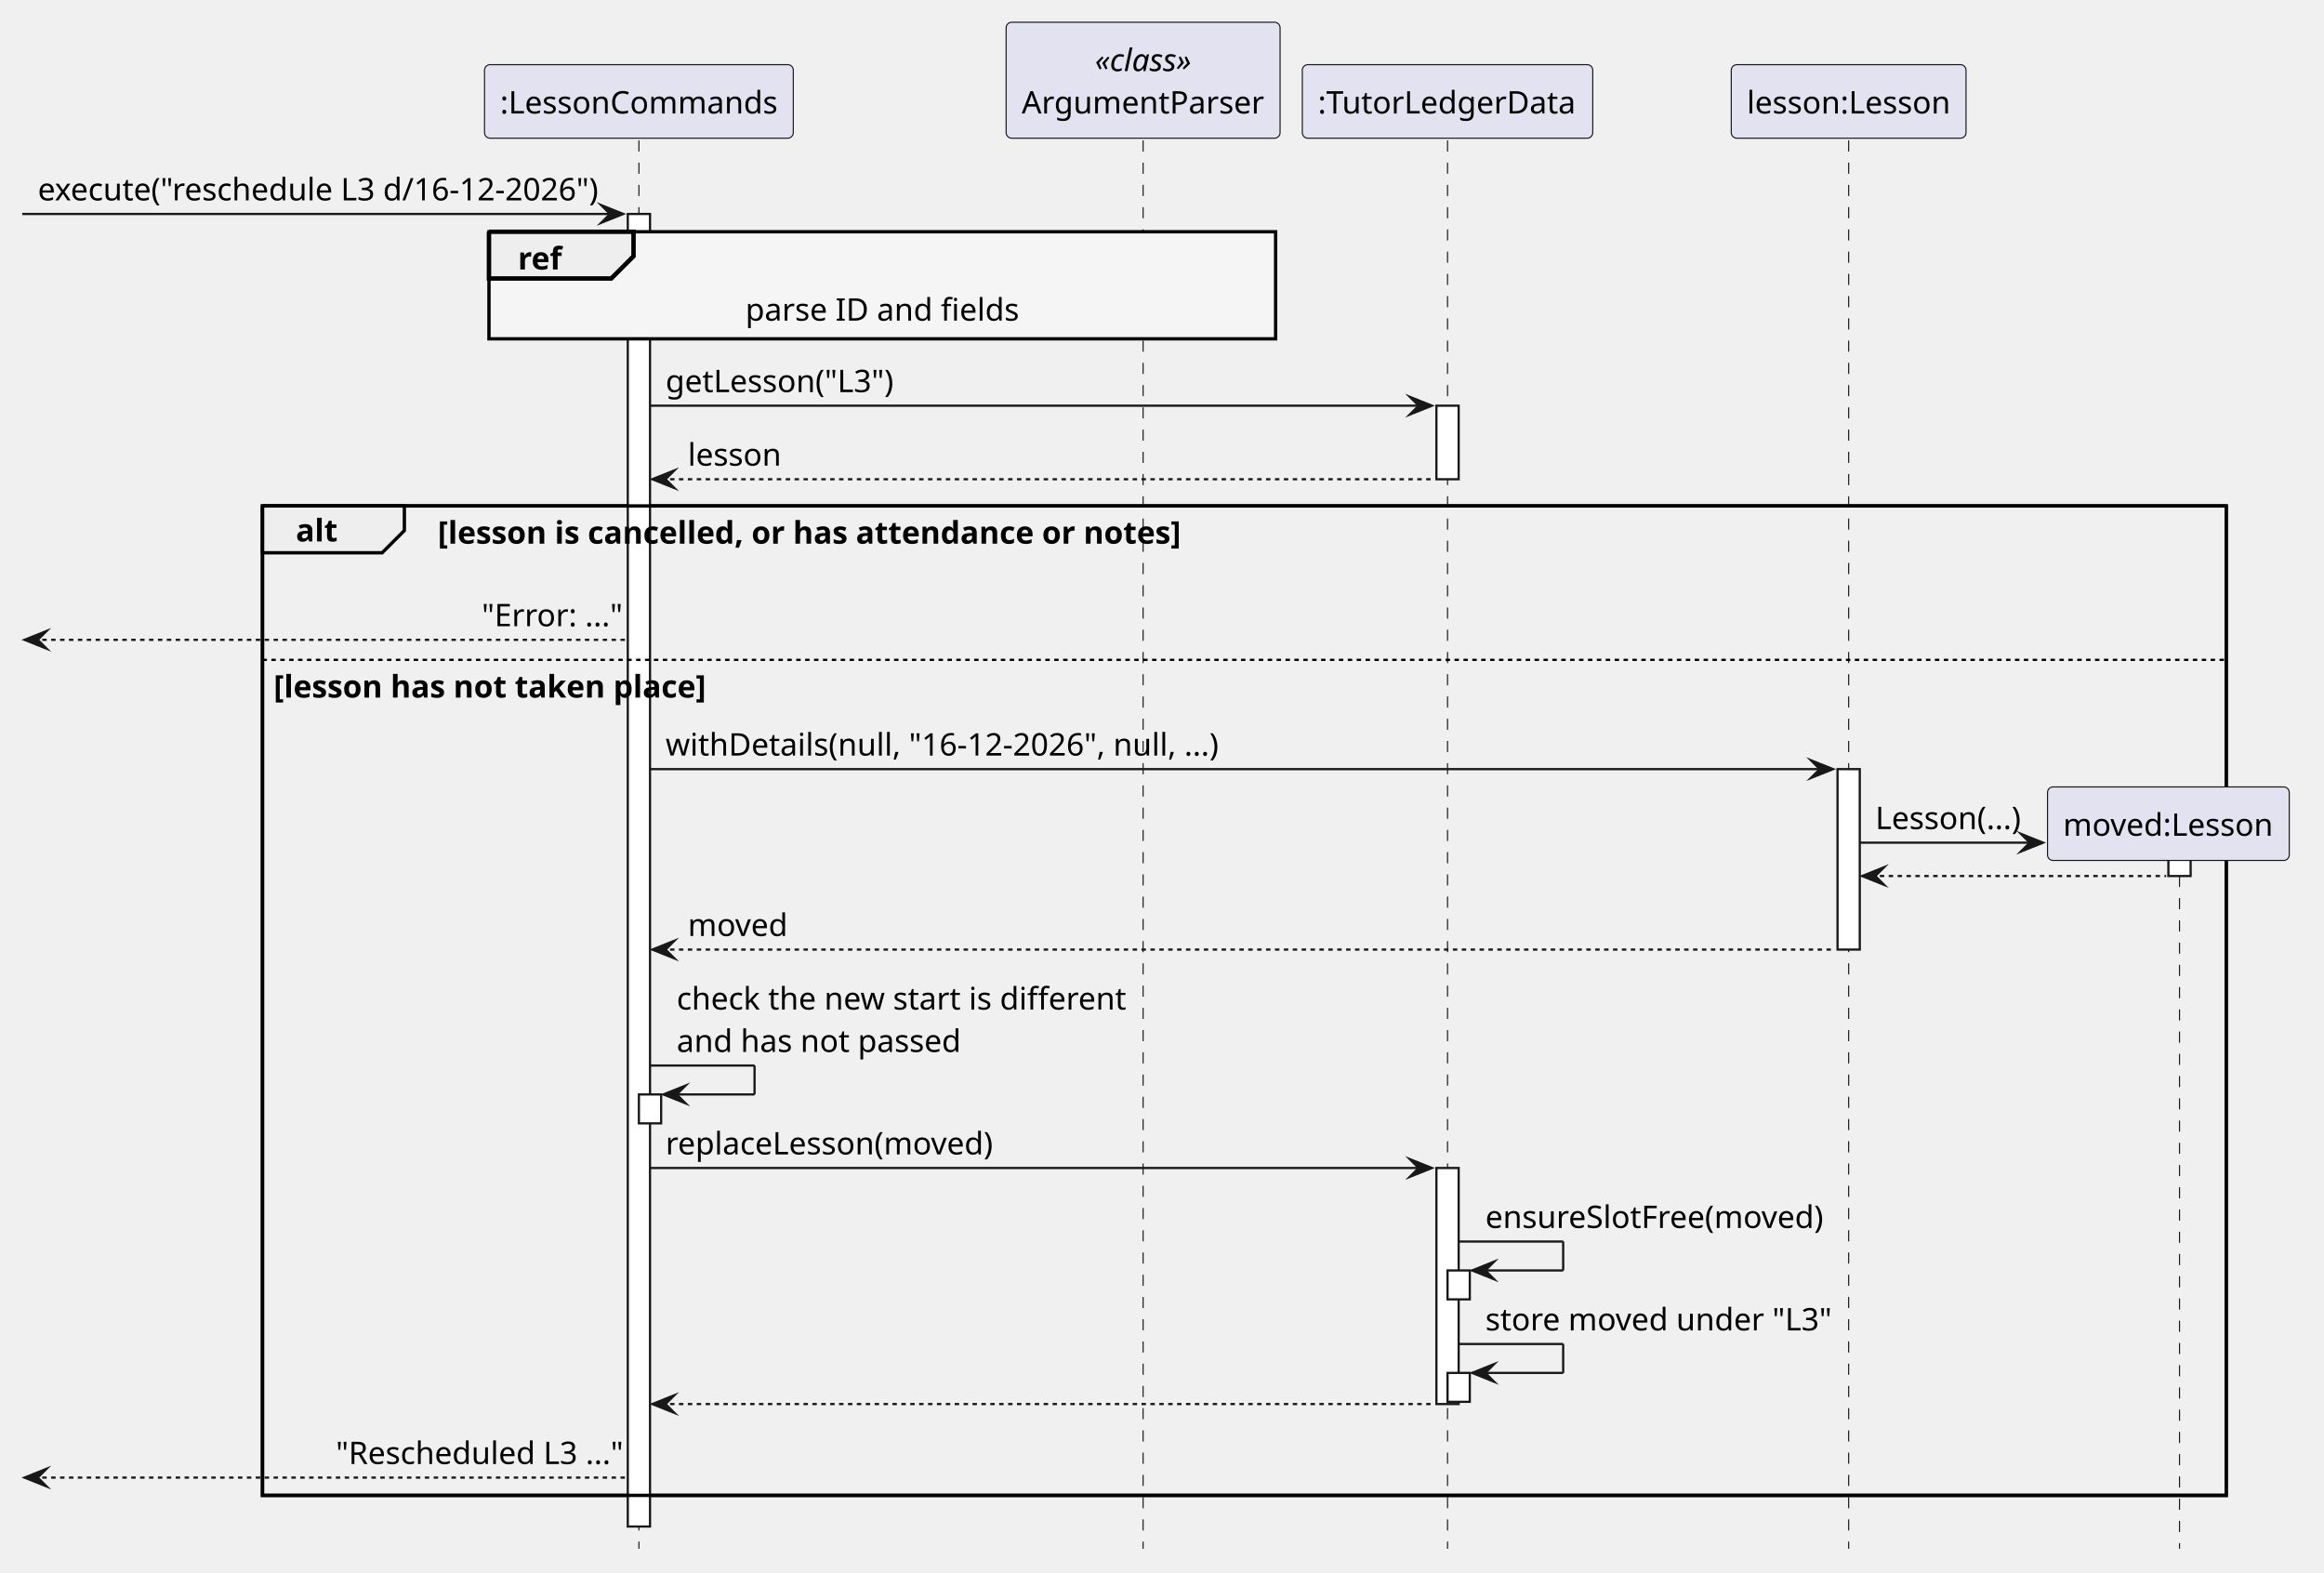
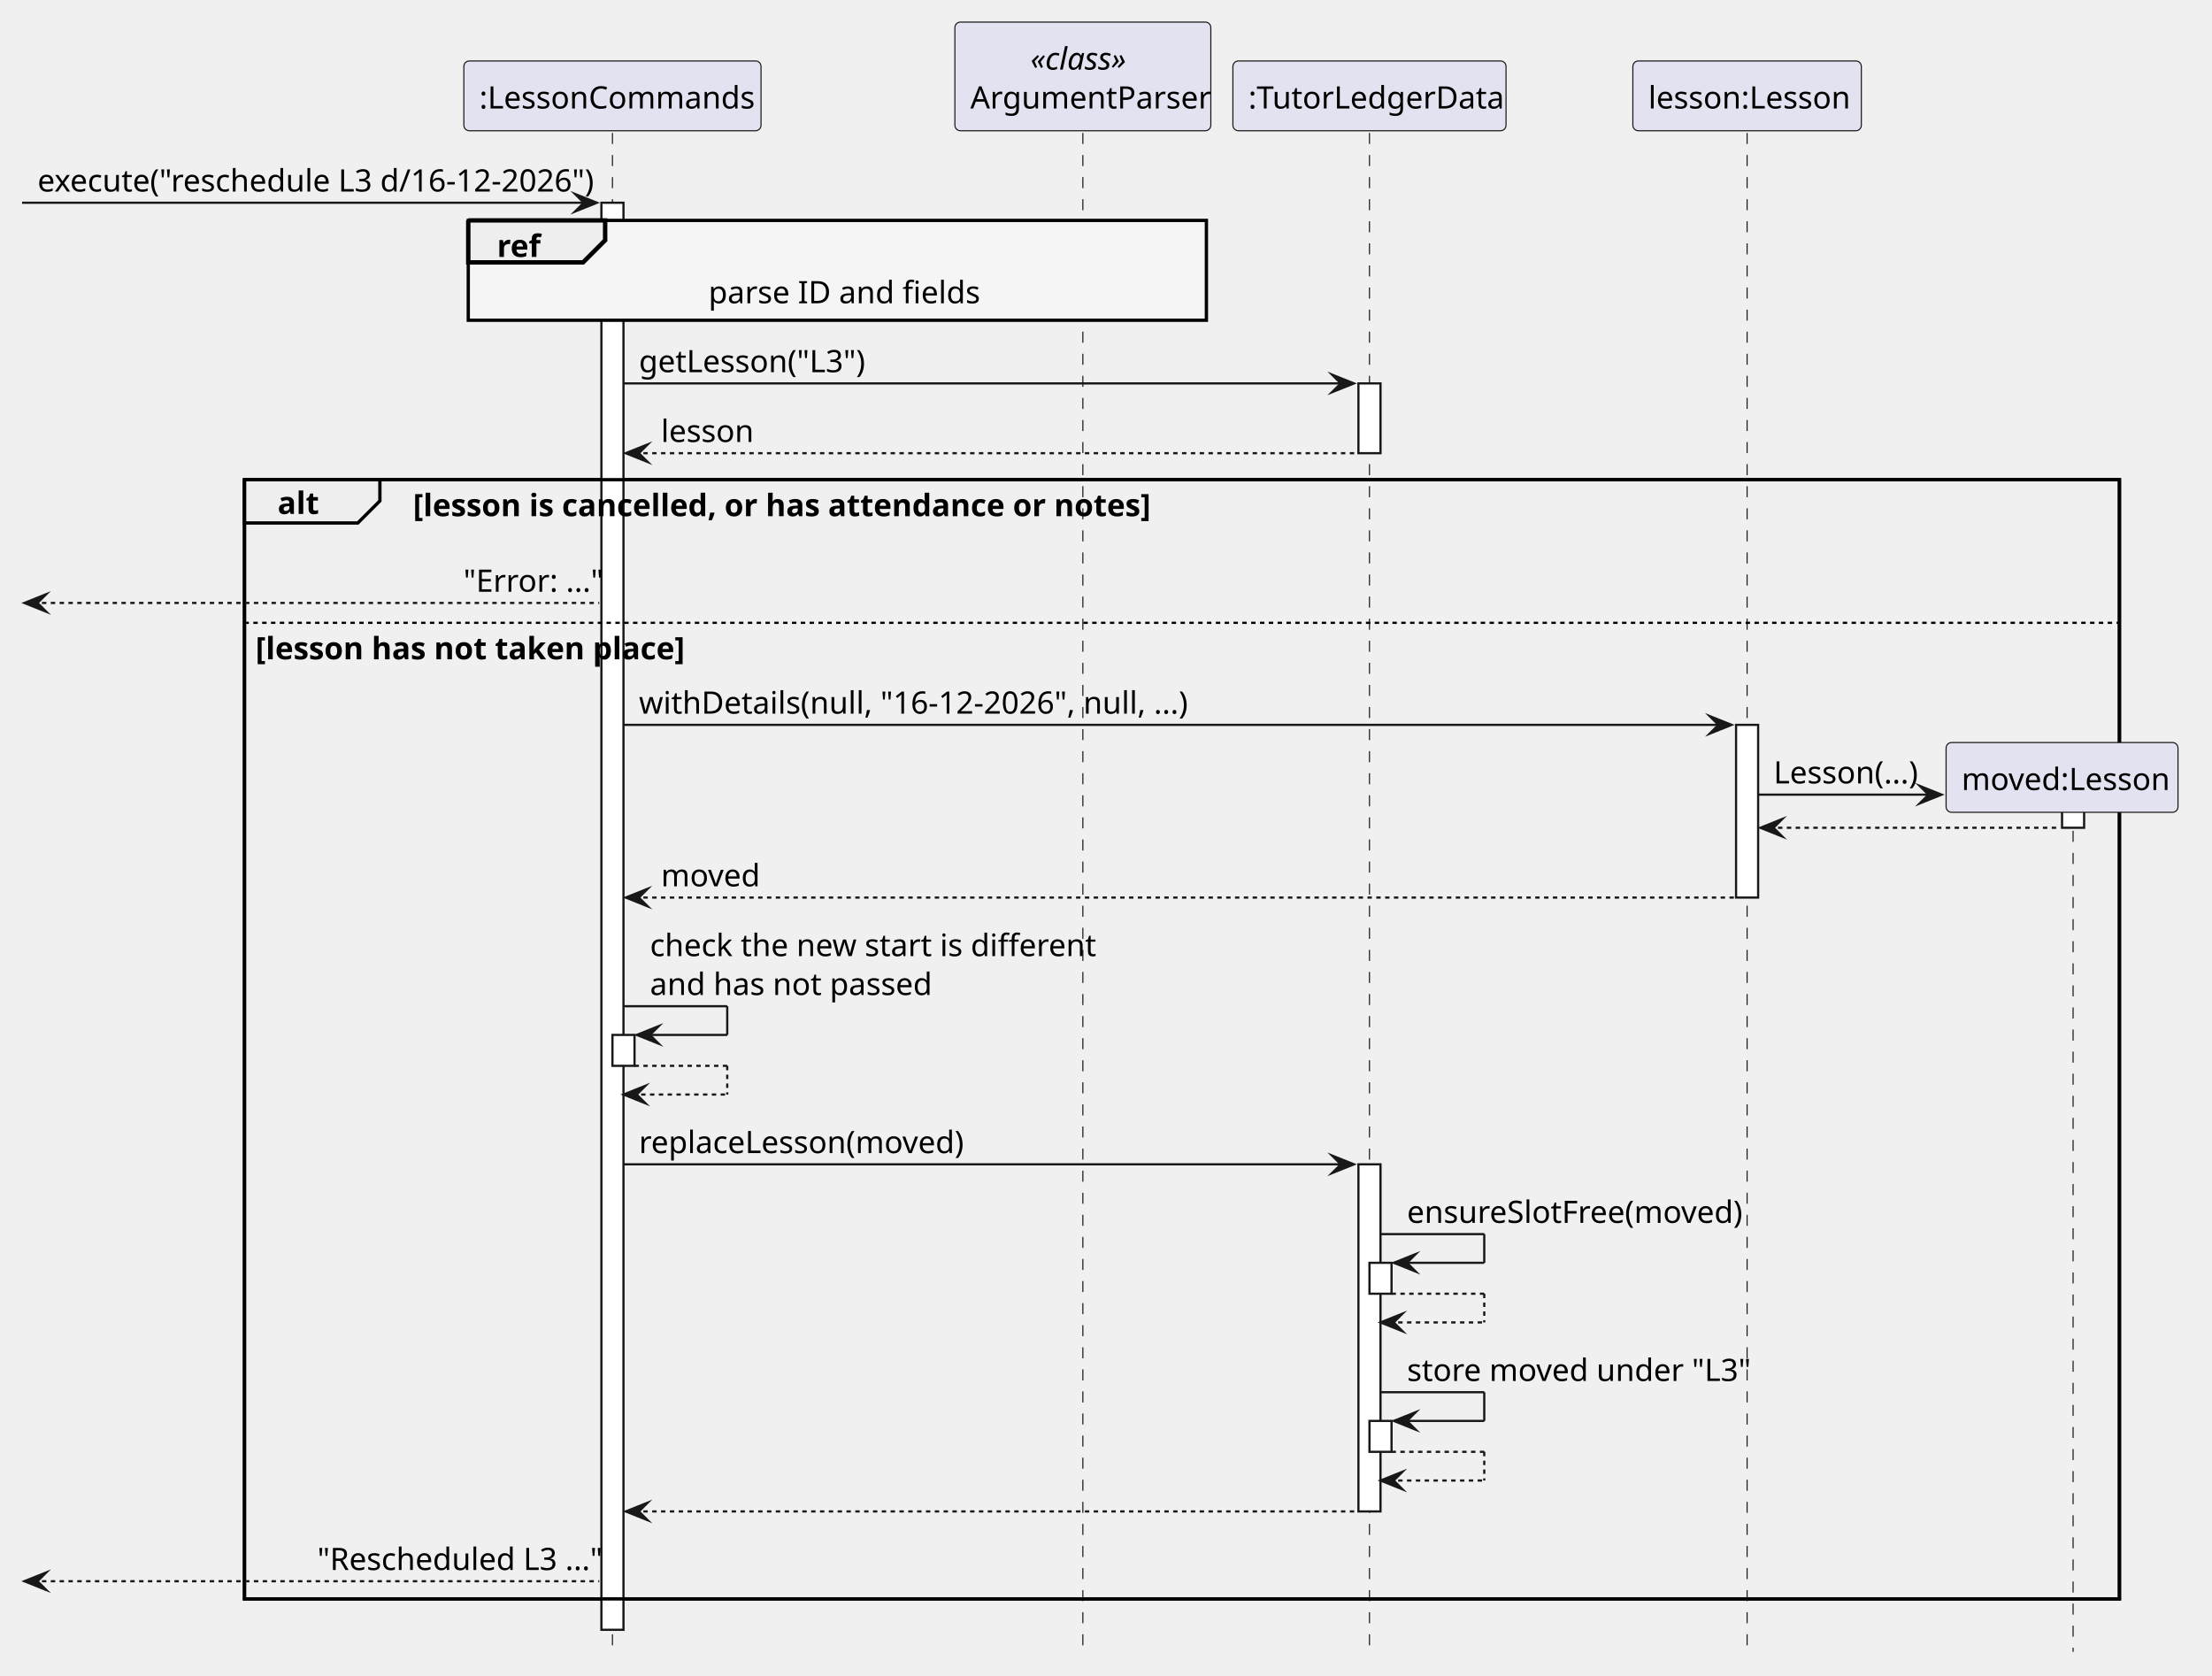
- <svg xmlns="http://www.w3.org/2000/svg" version="1.1" data-diagram-type="SEQUENCE" style="width:1045px;height:707px;background:#FFFFFF;" width="1045px" height="707px" viewBox="0 0 1045 707" zoomAndPan="magnify" preserveAspectRatio="none" contentStyleType="text/css">
+ <svg xmlns="http://www.w3.org/2000/svg" version="1.1" data-diagram-type="SEQUENCE" style="width:1002px;height:759px;background:#FFFFFF;" width="1002px" height="759px" viewBox="0 0 1002 759" zoomAndPan="magnify" preserveAspectRatio="none" contentStyleType="text/css">
  <defs />
  <g font-family="sans-serif" lengthAdjust="spacing">
-     <rect x="118.025" y="227.475" width="883.004" height="444.883" fill="none" style="stroke:#000;stroke-width:1.5;" />
+     <rect x="110.744" y="217.266" width="849.33" height="506.922" fill="none" style="stroke:#000;stroke-width:1.5;" />
    <g class="participant-lifeline" data-qualified-name="Commands" data-entity-uid="part1" id="part1-lifeline" data-source-line="7">
      <g>
-         <rect x="283.787" y="63.136" width="8" height="633.223" fill="#000" fill-opacity="0" />
-         <line x1="287.287" y1="63.136" x2="287.287" y2="696.358" style="stroke:#181818;stroke-width:0.5;stroke-dasharray:5,5;" />
+         <rect x="273.928" y="60.219" width="8" height="687.969" fill="#000" fill-opacity="0" />
+         <line x1="277.428" y1="60.219" x2="277.428" y2="748.188" style="stroke:#181818;stroke-width:0.5;stroke-dasharray:5,5;" />
      </g>
    </g>
    <g>
-       <rect x="282.287" y="96.204" width="10" height="590.155" fill="#FFF" style="stroke:#181818;stroke-width:1;" />
+       <rect x="272.428" y="91.828" width="10" height="646.359" fill="#FFF" style="stroke:#181818;stroke-width:1;" />
    </g>
    <g>
-       <rect x="287.287" y="492.087" width="10" height="13" fill="#FFF" style="stroke:#181818;stroke-width:1;" />
+       <rect x="277.428" y="468.75" width="10" height="14" fill="#FFF" style="stroke:#181818;stroke-width:1;" />
    </g>
    <g class="participant-lifeline" data-qualified-name="Parser" data-entity-uid="part2" id="part2-lifeline" data-source-line="8">
      <g>
-         <rect x="510.506" y="63.136" width="8" height="633.223" fill="#000" fill-opacity="0" />
-         <line x1="514.006" y1="63.136" x2="514.006" y2="696.358" style="stroke:#181818;stroke-width:0.5;stroke-dasharray:5,5;" />
+         <rect x="487.017" y="60.219" width="8" height="687.969" fill="#000" fill-opacity="0" />
+         <line x1="490.517" y1="60.219" x2="490.517" y2="748.188" style="stroke:#181818;stroke-width:0.5;stroke-dasharray:5,5;" />
      </g>
    </g>
    <g class="participant-lifeline" data-qualified-name="Data" data-entity-uid="part3" id="part3-lifeline" data-source-line="9">
      <g>
-         <rect x="647.395" y="63.136" width="8" height="633.223" fill="#000" fill-opacity="0" />
-         <line x1="650.895" y1="63.136" x2="650.895" y2="696.358" style="stroke:#181818;stroke-width:0.5;stroke-dasharray:5,5;" />
+         <rect x="616.847" y="60.219" width="8" height="687.969" fill="#000" fill-opacity="0" />
+         <line x1="620.347" y1="60.219" x2="620.347" y2="748.188" style="stroke:#181818;stroke-width:0.5;stroke-dasharray:5,5;" />
      </g>
    </g>
    <g>
-       <rect x="645.895" y="182.408" width="10" height="33.068" fill="#FFF" style="stroke:#181818;stroke-width:1;" />
+       <rect x="615.347" y="173.656" width="10" height="31.609" fill="#FFF" style="stroke:#181818;stroke-width:1;" />
    </g>
    <g>
-       <rect x="645.895" y="525.155" width="10" height="106.136" fill="#FFF" style="stroke:#181818;stroke-width:1;" />
+       <rect x="615.347" y="527.359" width="10" height="157.219" fill="#FFF" style="stroke:#181818;stroke-width:1;" />
    </g>
    <g>
-       <rect x="650.895" y="571.223" width="10" height="13" fill="#FFF" style="stroke:#181818;stroke-width:1;" />
+       <rect x="620.347" y="571.969" width="10" height="14" fill="#FFF" style="stroke:#181818;stroke-width:1;" />
    </g>
    <g>
-       <rect x="650.895" y="617.29" width="10" height="13" fill="#FFF" style="stroke:#181818;stroke-width:1;" />
+       <rect x="620.347" y="643.578" width="10" height="14" fill="#FFF" style="stroke:#181818;stroke-width:1;" />
    </g>
    <g class="participant-lifeline" data-qualified-name="Lesson" data-entity-uid="part4" id="part4-lifeline" data-source-line="10">
      <g>
-         <rect x="827.76" y="63.136" width="8" height="633.223" fill="#000" fill-opacity="0" />
-         <line x1="831.26" y1="63.136" x2="831.26" y2="696.358" style="stroke:#181818;stroke-width:0.5;stroke-dasharray:5,5;" />
+         <rect x="787.909" y="60.219" width="8" height="687.969" fill="#000" fill-opacity="0" />
+         <line x1="791.409" y1="60.219" x2="791.409" y2="748.188" style="stroke:#181818;stroke-width:0.5;stroke-dasharray:5,5;" />
      </g>
    </g>
    <g>
-       <rect x="826.26" y="345.815" width="10" height="81.136" fill="#FFF" style="stroke:#181818;stroke-width:1;" />
+       <rect x="786.409" y="328.313" width="10" height="78.219" fill="#FFF" style="stroke:#181818;stroke-width:1;" />
    </g>
    <g class="participant-lifeline" data-qualified-name="Moved" data-entity-uid="part5" id="part5-lifeline" data-source-line="27">
      <g>
-         <rect x="976.53" y="353.815" width="8" height="342.543" fill="#000" fill-opacity="0" />
-         <line x1="980.03" y1="353.815" x2="980.03" y2="696.358" style="stroke:#181818;stroke-width:0.5;stroke-dasharray:5,5;" />
+         <rect x="935.574" y="336.313" width="8" height="411.875" fill="#000" fill-opacity="0" />
+         <line x1="939.074" y1="336.313" x2="939.074" y2="748.188" style="stroke:#181818;stroke-width:0.5;stroke-dasharray:5,5;" />
      </g>
    </g>
    <g>
-       <rect x="975.03" y="378.883" width="10" height="15" fill="#FFF" style="stroke:#181818;stroke-width:1;" />
+       <rect x="934.074" y="359.922" width="10" height="15" fill="#FFF" style="stroke:#181818;stroke-width:1;" />
    </g>
    <g class="participant participant-head" data-qualified-name="Commands" data-entity-uid="part1" id="part1-head" data-source-line="7">
-       <rect x="217.868" y="29.068" width="138.838" height="33.068" fill="#E2E2F0" style="stroke:#181818;stroke-width:0.5;" rx="2.5" ry="2.5" />
-       <text x="224.868" y="51.034" fill="#000" font-size="14" textLength="124.838">:LessonCommands</text>
+       <rect x="210.121" y="27.609" width="134.613" height="31.609" fill="#E2E2F0" style="stroke:#181818;stroke-width:0.5;" rx="2.5" ry="2.5" />
+       <text x="217.121" y="49.143" fill="#000" font-size="14" textLength="120.613">:LessonCommands</text>
    </g>
    <g class="participant participant-head" data-qualified-name="Parser" data-entity-uid="part2" id="part2-head" data-source-line="8">
-       <rect x="452.42" y="10" width="123.172" height="52.136" fill="#E2E2F0" style="stroke:#181818;stroke-width:0.5;" rx="2.5" ry="2.5" />
-       <text x="492.327" y="31.966" fill="#000" font-size="14" textLength="43.358" font-style="italic">«class»</text>
-       <text x="459.42" y="51.034" fill="#000" font-size="14" textLength="109.172">ArgumentParser</text>
+       <rect x="432.551" y="10" width="115.931" height="49.219" fill="#E2E2F0" style="stroke:#181818;stroke-width:0.5;" rx="2.5" ry="2.5" />
+       <text x="466.782" y="31.533" fill="#000" font-size="14" textLength="47.469" font-style="italic">«class»</text>
+       <text x="439.551" y="49.143" fill="#000" font-size="14" textLength="101.931">ArgumentParser</text>
    </g>
    <g class="participant participant-head" data-qualified-name="Data" data-entity-uid="part3" id="part3-head" data-source-line="9">
-       <rect x="585.592" y="29.068" width="130.606" height="33.068" fill="#E2E2F0" style="stroke:#181818;stroke-width:0.5;" rx="2.5" ry="2.5" />
-       <text x="592.592" y="51.034" fill="#000" font-size="14" textLength="116.606">:TutorLedgerData</text>
+       <rect x="558.482" y="27.609" width="123.73" height="31.609" fill="#E2E2F0" style="stroke:#181818;stroke-width:0.5;" rx="2.5" ry="2.5" />
+       <text x="565.482" y="49.143" fill="#000" font-size="14" textLength="109.73">:TutorLedgerData</text>
    </g>
    <g class="participant participant-head" data-qualified-name="Lesson" data-entity-uid="part4" id="part4-head" data-source-line="10">
-       <rect x="778.48" y="29.068" width="105.56" height="33.068" fill="#E2E2F0" style="stroke:#181818;stroke-width:0.5;" rx="2.5" ry="2.5" />
-       <text x="785.48" y="51.034" fill="#000" font-size="14" textLength="91.56">lesson:Lesson</text>
+       <rect x="739.657" y="27.609" width="103.503" height="31.609" fill="#E2E2F0" style="stroke:#181818;stroke-width:0.5;" rx="2.5" ry="2.5" />
+       <text x="746.657" y="49.143" fill="#000" font-size="14" textLength="89.503">lesson:Lesson</text>
    </g>
    <g class="message" data-entity-1="part1" data-entity-2="part1" id="msg1" data-source-line="12">
-       <polygon points="270.287,92.204,280.287,96.204,270.287,100.204,274.287,96.204" fill="#181818" style="stroke:#181818;stroke-width:1;stroke-linejoin:miter;stroke-miterlimit:10;" />
-       <line x1="10" y1="96.204" x2="276.287" y2="96.204" style="stroke:#181818;stroke-width:1;" />
-       <text x="17" y="90.102" fill="#000" font-size="14" textLength="253.287">execute("reschedule L3 d/16-12-2026")</text>
+       <polygon points="260.428,87.828,270.428,91.828,260.428,95.828,264.428,91.828" fill="#181818" style="stroke:#181818;stroke-width:1;stroke-linejoin:miter;stroke-miterlimit:10;" />
+       <line x1="10" y1="91.828" x2="266.428" y2="91.828" style="stroke:#181818;stroke-width:1;" />
+       <text x="17" y="86.752" fill="#000" font-size="14" textLength="243.428">execute("reschedule L3 d/16-12-2026")</text>
    </g>
-     <rect x="219.868" y="104.204" width="353.724" height="48.136" fill="#F5F5F5" style="stroke:#000;stroke-width:1.5;" />
-     <path d="M219.868,104.204 L284.868,104.204 L284.868,115.204 L274.868,125.204 L219.868,125.204 L219.868,104.204" style="stroke:#000;stroke-width:2;" fill="#EEE" />
-     <text x="232.868" y="121.17" fill="#000" font-size="14" textLength="20.048" font-weight="700">ref</text>
-     <text x="335.179" y="144.17" fill="#000" font-size="14" textLength="123.102">parse ID and fields</text>
+     <rect x="212.121" y="99.828" width="334.361" height="45.219" fill="#F5F5F5" style="stroke:#000;stroke-width:1.5;" />
+     <path d="M212.121,99.828 L274.121,99.828 L274.121,108.828 L264.121,118.828 L212.121,118.828 L212.121,99.828" style="stroke:#000;stroke-width:2;" fill="#EEE" />
+     <text x="225.121" y="116.361" fill="#000" font-size="14" textLength="17.896" font-weight="700">ref</text>
+     <text x="320.936" y="137.361" fill="#000" font-size="14" textLength="116.73">parse ID and fields</text>
    <g class="message" data-entity-1="part1" data-entity-2="part3" id="msg2" data-source-line="17">
-       <polygon points="633.895,178.408,643.895,182.408,633.895,186.408,637.895,182.408" fill="#181818" style="stroke:#181818;stroke-width:1;stroke-linejoin:miter;stroke-miterlimit:10;" />
-       <line x1="292.287" y1="182.408" x2="639.895" y2="182.408" style="stroke:#181818;stroke-width:1;" />
-       <text x="299.287" y="176.306" fill="#000" font-size="14" textLength="102.494">getLesson("L3")</text>
+       <polygon points="603.347,169.656,613.347,173.656,603.347,177.656,607.347,173.656" fill="#181818" style="stroke:#181818;stroke-width:1;stroke-linejoin:miter;stroke-miterlimit:10;" />
+       <line x1="282.428" y1="173.656" x2="609.347" y2="173.656" style="stroke:#181818;stroke-width:1;" />
+       <text x="289.428" y="168.58" fill="#000" font-size="14" textLength="99.442">getLesson("L3")</text>
    </g>
    <g class="message" data-entity-1="part3" data-entity-2="part1" id="msg3" data-source-line="19">
-       <polygon points="303.287,211.475,293.287,215.475,303.287,219.475,299.287,215.475" fill="#181818" style="stroke:#181818;stroke-width:1;stroke-linejoin:miter;stroke-miterlimit:10;" />
-       <line x1="297.287" y1="215.475" x2="644.895" y2="215.475" style="stroke:#181818;stroke-width:1;stroke-dasharray:2,2;" />
-       <text x="309.287" y="209.373" fill="#000" font-size="14" textLength="42.042">lesson</text>
+       <polygon points="293.428,201.266,283.428,205.266,293.428,209.266,289.428,205.266" fill="#181818" style="stroke:#181818;stroke-width:1;stroke-linejoin:miter;stroke-miterlimit:10;" />
+       <line x1="287.428" y1="205.266" x2="614.347" y2="205.266" style="stroke:#181818;stroke-width:1;stroke-dasharray:2,2;" />
+       <text x="299.428" y="200.189" fill="#000" font-size="14" textLength="40.469">lesson</text>
    </g>
-     <path d="M118.025,227.475 L181.827,227.475 L181.827,238.543 L171.827,248.543 L118.025,248.543 L118.025,227.475" style="stroke:#000;stroke-width:1.5;" fill="#EEE" />
-     <rect x="118.025" y="227.475" width="883.004" height="444.883" fill="none" style="stroke:#000;stroke-width:1.5;" />
-     <text x="133.025" y="243.441" fill="#000" font-size="14" textLength="18.802" font-weight="700">alt</text>
-     <text x="196.827" y="244.441" fill="#000" font-size="14" textLength="334.179" font-weight="700">[lesson is cancelled, or has attendance or notes]</text>
+     <path d="M110.744,217.266 L172.082,217.266 L172.082,226.875 L162.082,236.875 L110.744,236.875 L110.744,217.266" style="stroke:#000;stroke-width:1.5;" fill="#EEE" />
+     <rect x="110.744" y="217.266" width="849.33" height="506.922" fill="none" style="stroke:#000;stroke-width:1.5;" />
+     <text x="125.744" y="232.799" fill="#000" font-size="14" textLength="16.338" font-weight="700">alt</text>
+     <text x="187.082" y="233.799" fill="#000" font-size="14" textLength="323.654" font-weight="700">[lesson is cancelled, or has attendance or notes]</text>
    <g class="message" data-entity-1="part1" data-entity-2="part1" id="msg4" data-source-line="23">
-       <polygon points="21,283.679,11,287.679,21,291.679,17,287.679" fill="#181818" style="stroke:#181818;stroke-width:1;stroke-linejoin:miter;stroke-miterlimit:10;" />
-       <line x1="15" y1="287.679" x2="281.287" y2="287.679" style="stroke:#181818;stroke-width:1;stroke-dasharray:2,2;" />
-       <text x="216.615" y="281.577" fill="#000" font-size="14" textLength="63.672">"Error: ..."</text>
+       <polygon points="21,269.094,11,273.094,21,277.094,17,273.094" fill="#181818" style="stroke:#181818;stroke-width:1;stroke-linejoin:miter;stroke-miterlimit:10;" />
+       <line x1="15" y1="273.094" x2="271.428" y2="273.094" style="stroke:#181818;stroke-width:1;stroke-dasharray:2,2;" />
+       <text x="209.93" y="268.018" fill="#000" font-size="14" textLength="60.498">"Error: ..."</text>
    </g>
-     <line x1="118.025" y1="296.679" x2="1001.03" y2="296.679" style="stroke:#000;stroke-width:1;stroke-dasharray:2,2;" />
-     <text x="123.025" y="313.645" fill="#000" font-size="14" textLength="194.445" font-weight="700">[lesson has not taken place]</text>
+     <line x1="110.744" y1="282.094" x2="960.074" y2="282.094" style="stroke:#000;stroke-width:1;stroke-dasharray:2,2;" />
+     <text x="115.744" y="298.627" fill="#000" font-size="14" textLength="187.496" font-weight="700">[lesson has not taken place]</text>
    <g class="message" data-entity-1="part1" data-entity-2="part4" id="msg5" data-source-line="25">
-       <polygon points="814.26,341.815,824.26,345.815,814.26,349.815,818.26,345.815" fill="#181818" style="stroke:#181818;stroke-width:1;stroke-linejoin:miter;stroke-miterlimit:10;" />
-       <line x1="292.287" y1="345.815" x2="820.26" y2="345.815" style="stroke:#181818;stroke-width:1;" />
-       <text x="299.287" y="339.713" fill="#000" font-size="14" textLength="248.667">withDetails(null, "16-12-2026", null, ...)</text>
+       <polygon points="774.409,324.313,784.409,328.313,774.409,332.313,778.409,328.313" fill="#181818" style="stroke:#181818;stroke-width:1;stroke-linejoin:miter;stroke-miterlimit:10;" />
+       <line x1="282.428" y1="328.313" x2="780.409" y2="328.313" style="stroke:#181818;stroke-width:1;" />
+       <text x="289.428" y="323.236" fill="#000" font-size="14" textLength="237.159">withDetails(null, "16-12-2026", null, ...)</text>
    </g>
    <g class="participant participant-head" data-qualified-name="Moved" data-entity-uid="part5" id="part5-head" data-source-line="27">
-       <rect x="920.682" y="353.815" width="108.696" height="33.068" fill="#E2E2F0" style="stroke:#181818;stroke-width:0.5;" rx="2.5" ry="2.5" />
-       <text x="927.682" y="375.781" fill="#000" font-size="14" textLength="94.696">moved:Lesson</text>
+       <rect x="881.546" y="336.313" width="105.055" height="31.609" fill="#E2E2F0" style="stroke:#181818;stroke-width:0.5;" rx="2.5" ry="2.5" />
+       <text x="888.546" y="357.846" fill="#000" font-size="14" textLength="91.055">moved:Lesson</text>
    </g>
    <g class="message" data-entity-1="part4" data-entity-2="part5" id="msg6" data-source-line="28">
-       <polygon points="908.682,374.883,918.682,378.883,908.682,382.883,912.682,378.883" fill="#181818" style="stroke:#181818;stroke-width:1;stroke-linejoin:miter;stroke-miterlimit:10;" />
-       <line x1="836.26" y1="378.883" x2="914.682" y2="378.883" style="stroke:#181818;stroke-width:1;" />
-       <text x="843.26" y="372.781" fill="#000" font-size="14" textLength="65.422">Lesson(...)</text>
+       <polygon points="869.546,355.922,879.546,359.922,869.546,363.922,873.546,359.922" fill="#181818" style="stroke:#181818;stroke-width:1;stroke-linejoin:miter;stroke-miterlimit:10;" />
+       <line x1="796.409" y1="359.922" x2="875.546" y2="359.922" style="stroke:#181818;stroke-width:1;" />
+       <text x="803.409" y="354.846" fill="#000" font-size="14" textLength="66.138">Lesson(...)</text>
    </g>
    <g class="message" data-entity-1="part5" data-entity-2="part4" id="msg7" data-source-line="30">
-       <polygon points="847.26,389.883,837.26,393.883,847.26,397.883,843.26,393.883" fill="#181818" style="stroke:#181818;stroke-width:1;stroke-linejoin:miter;stroke-miterlimit:10;" />
-       <line x1="841.26" y1="393.883" x2="974.03" y2="393.883" style="stroke:#181818;stroke-width:1;stroke-dasharray:2,2;" />
+       <polygon points="807.409,370.922,797.409,374.922,807.409,378.922,803.409,374.922" fill="#181818" style="stroke:#181818;stroke-width:1;stroke-linejoin:miter;stroke-miterlimit:10;" />
+       <line x1="801.409" y1="374.922" x2="933.074" y2="374.922" style="stroke:#181818;stroke-width:1;stroke-dasharray:2,2;" />
    </g>
    <g class="message" data-entity-1="part4" data-entity-2="part1" id="msg8" data-source-line="32">
-       <polygon points="303.287,422.951,293.287,426.951,303.287,430.951,299.287,426.951" fill="#181818" style="stroke:#181818;stroke-width:1;stroke-linejoin:miter;stroke-miterlimit:10;" />
-       <line x1="297.287" y1="426.951" x2="825.26" y2="426.951" style="stroke:#181818;stroke-width:1;stroke-dasharray:2,2;" />
-       <text x="309.287" y="420.849" fill="#000" font-size="14" textLength="45.178">moved</text>
+       <polygon points="293.428,402.531,283.428,406.531,293.428,410.531,289.428,406.531" fill="#181818" style="stroke:#181818;stroke-width:1;stroke-linejoin:miter;stroke-miterlimit:10;" />
+       <line x1="287.428" y1="406.531" x2="785.409" y2="406.531" style="stroke:#181818;stroke-width:1;stroke-dasharray:2,2;" />
+       <text x="299.428" y="401.455" fill="#000" font-size="14" textLength="42.021">moved</text>
    </g>
    <g class="message" data-entity-1="part1" data-entity-2="part1" id="msg9" data-source-line="35">
-       <line x1="292.287" y1="479.087" x2="339.287" y2="479.087" style="stroke:#181818;stroke-width:1;" />
-       <line x1="339.287" y1="479.087" x2="339.287" y2="492.087" style="stroke:#181818;stroke-width:1;" />
-       <line x1="298.287" y1="492.087" x2="339.287" y2="492.087" style="stroke:#181818;stroke-width:1;" />
-       <polygon points="308.287,488.087,298.287,492.087,308.287,496.087,304.287,492.087" fill="#181818" style="stroke:#181818;stroke-width:1;stroke-linejoin:miter;stroke-miterlimit:10;" />
-       <text x="304.287" y="453.917" fill="#000" font-size="14" textLength="202.719">check the new start is different</text>
-       <text x="304.287" y="472.985" fill="#000" font-size="14" textLength="127.806">and has not passed</text>
+       <line x1="282.428" y1="455.75" x2="329.428" y2="455.75" style="stroke:#181818;stroke-width:1;" />
+       <line x1="329.428" y1="455.75" x2="329.428" y2="468.75" style="stroke:#181818;stroke-width:1;" />
+       <line x1="288.428" y1="468.75" x2="329.428" y2="468.75" style="stroke:#181818;stroke-width:1;" />
+       <polygon points="298.428,464.75,288.428,468.75,298.428,472.75,294.428,468.75" fill="#181818" style="stroke:#181818;stroke-width:1;stroke-linejoin:miter;stroke-miterlimit:10;" />
+       <text x="294.428" y="433.064" fill="#000" font-size="14" textLength="189.089">check the new start is different</text>
+       <text x="294.428" y="450.674" fill="#000" font-size="14" textLength="122.206">and has not passed</text>
    </g>
-     <g class="message" data-entity-1="part1" data-entity-2="part3" id="msg10" data-source-line="39">
-       <polygon points="633.895,521.155,643.895,525.155,633.895,529.155,637.895,525.155" fill="#181818" style="stroke:#181818;stroke-width:1;stroke-linejoin:miter;stroke-miterlimit:10;" />
-       <line x1="292.287" y1="525.155" x2="639.895" y2="525.155" style="stroke:#181818;stroke-width:1;" />
-       <text x="299.287" y="519.053" fill="#000" font-size="14" textLength="147.713">replaceLesson(moved)</text>
+     <g class="message" data-entity-1="part1" data-entity-2="part1" id="msg10" data-source-line="37">
+       <line x1="287.428" y1="482.75" x2="329.428" y2="482.75" style="stroke:#181818;stroke-width:1;stroke-dasharray:2,2;" />
+       <line x1="329.428" y1="482.75" x2="329.428" y2="495.75" style="stroke:#181818;stroke-width:1;stroke-dasharray:2,2;" />
+       <line x1="282.428" y1="495.75" x2="329.428" y2="495.75" style="stroke:#181818;stroke-width:1;stroke-dasharray:2,2;" />
+       <polygon points="292.428,491.75,282.428,495.75,292.428,499.75,288.428,495.75" fill="#181818" style="stroke:#181818;stroke-width:1;stroke-linejoin:miter;stroke-miterlimit:10;" />
    </g>
-     <g class="message" data-entity-1="part3" data-entity-2="part3" id="msg11" data-source-line="41">
-       <line x1="655.895" y1="558.223" x2="702.895" y2="558.223" style="stroke:#181818;stroke-width:1;" />
-       <line x1="702.895" y1="558.223" x2="702.895" y2="571.223" style="stroke:#181818;stroke-width:1;" />
-       <line x1="661.895" y1="571.223" x2="702.895" y2="571.223" style="stroke:#181818;stroke-width:1;" />
-       <polygon points="671.895,567.223,661.895,571.223,671.895,575.223,667.895,571.223" fill="#181818" style="stroke:#181818;stroke-width:1;stroke-linejoin:miter;stroke-miterlimit:10;" />
-       <text x="667.895" y="552.121" fill="#000" font-size="14" textLength="152.823">ensureSlotFree(moved)</text>
+     <g class="message" data-entity-1="part1" data-entity-2="part3" id="msg11" data-source-line="40">
+       <polygon points="603.347,523.359,613.347,527.359,603.347,531.359,607.347,527.359" fill="#181818" style="stroke:#181818;stroke-width:1;stroke-linejoin:miter;stroke-miterlimit:10;" />
+       <line x1="282.428" y1="527.359" x2="609.347" y2="527.359" style="stroke:#181818;stroke-width:1;" />
+       <text x="289.428" y="522.283" fill="#000" font-size="14" textLength="142.406">replaceLesson(moved)</text>
    </g>
-     <g class="message" data-entity-1="part3" data-entity-2="part3" id="msg12" data-source-line="44">
-       <line x1="655.895" y1="604.29" x2="702.895" y2="604.29" style="stroke:#181818;stroke-width:1;" />
-       <line x1="702.895" y1="604.29" x2="702.895" y2="617.29" style="stroke:#181818;stroke-width:1;" />
-       <line x1="661.895" y1="617.29" x2="702.895" y2="617.29" style="stroke:#181818;stroke-width:1;" />
-       <polygon points="671.895,613.29,661.895,617.29,671.895,621.29,667.895,617.29" fill="#181818" style="stroke:#181818;stroke-width:1;stroke-linejoin:miter;stroke-miterlimit:10;" />
-       <text x="667.895" y="598.188" fill="#000" font-size="14" textLength="156.365">store moved under "L3"</text>
+     <g class="message" data-entity-1="part3" data-entity-2="part3" id="msg12" data-source-line="42">
+       <line x1="625.347" y1="558.969" x2="672.347" y2="558.969" style="stroke:#181818;stroke-width:1;" />
+       <line x1="672.347" y1="558.969" x2="672.347" y2="571.969" style="stroke:#181818;stroke-width:1;" />
+       <line x1="631.347" y1="571.969" x2="672.347" y2="571.969" style="stroke:#181818;stroke-width:1;" />
+       <polygon points="641.347,567.969,631.347,571.969,641.347,575.969,637.347,571.969" fill="#181818" style="stroke:#181818;stroke-width:1;stroke-linejoin:miter;stroke-miterlimit:10;" />
+       <text x="637.347" y="553.893" fill="#000" font-size="14" textLength="147.062">ensureSlotFree(moved)</text>
    </g>
-     <g class="message" data-entity-1="part3" data-entity-2="part1" id="msg13" data-source-line="47">
-       <polygon points="303.287,627.29,293.287,631.29,303.287,635.29,299.287,631.29" fill="#181818" style="stroke:#181818;stroke-width:1;stroke-linejoin:miter;stroke-miterlimit:10;" />
-       <line x1="297.287" y1="631.29" x2="644.895" y2="631.29" style="stroke:#181818;stroke-width:1;stroke-dasharray:2,2;" />
+     <g class="message" data-entity-1="part3" data-entity-2="part3" id="msg13" data-source-line="44">
+       <line x1="630.347" y1="585.969" x2="672.347" y2="585.969" style="stroke:#181818;stroke-width:1;stroke-dasharray:2,2;" />
+       <line x1="672.347" y1="585.969" x2="672.347" y2="598.969" style="stroke:#181818;stroke-width:1;stroke-dasharray:2,2;" />
+       <line x1="625.347" y1="598.969" x2="672.347" y2="598.969" style="stroke:#181818;stroke-width:1;stroke-dasharray:2,2;" />
+       <polygon points="635.347,594.969,625.347,598.969,635.347,602.969,631.347,598.969" fill="#181818" style="stroke:#181818;stroke-width:1;stroke-linejoin:miter;stroke-miterlimit:10;" />
    </g>
-     <g class="message" data-entity-1="part1" data-entity-2="part1" id="msg14" data-source-line="50">
-       <polygon points="21,660.358,11,664.358,21,668.358,17,664.358" fill="#181818" style="stroke:#181818;stroke-width:1;stroke-linejoin:miter;stroke-miterlimit:10;" />
-       <line x1="15" y1="664.358" x2="281.287" y2="664.358" style="stroke:#181818;stroke-width:1;stroke-dasharray:2,2;" />
-       <text x="151.025" y="658.256" fill="#000" font-size="14" textLength="129.261">"Rescheduled L3 ..."</text>
+     <g class="message" data-entity-1="part3" data-entity-2="part3" id="msg14" data-source-line="46">
+       <line x1="625.347" y1="630.578" x2="672.347" y2="630.578" style="stroke:#181818;stroke-width:1;" />
+       <line x1="672.347" y1="630.578" x2="672.347" y2="643.578" style="stroke:#181818;stroke-width:1;" />
+       <line x1="631.347" y1="643.578" x2="672.347" y2="643.578" style="stroke:#181818;stroke-width:1;" />
+       <polygon points="641.347,639.578,631.347,643.578,641.347,647.578,637.347,643.578" fill="#181818" style="stroke:#181818;stroke-width:1;stroke-linejoin:miter;stroke-miterlimit:10;" />
+       <text x="637.347" y="625.502" fill="#000" font-size="14" textLength="146.132">store moved under "L3"</text>
+     </g>
+     <g class="message" data-entity-1="part3" data-entity-2="part3" id="msg15" data-source-line="48">
+       <line x1="630.347" y1="657.578" x2="672.347" y2="657.578" style="stroke:#181818;stroke-width:1;stroke-dasharray:2,2;" />
+       <line x1="672.347" y1="657.578" x2="672.347" y2="670.578" style="stroke:#181818;stroke-width:1;stroke-dasharray:2,2;" />
+       <line x1="625.347" y1="670.578" x2="672.347" y2="670.578" style="stroke:#181818;stroke-width:1;stroke-dasharray:2,2;" />
+       <polygon points="635.347,666.578,625.347,670.578,635.347,674.578,631.347,670.578" fill="#181818" style="stroke:#181818;stroke-width:1;stroke-linejoin:miter;stroke-miterlimit:10;" />
+     </g>
+     <g class="message" data-entity-1="part3" data-entity-2="part1" id="msg16" data-source-line="50">
+       <polygon points="293.428,680.578,283.428,684.578,293.428,688.578,289.428,684.578" fill="#181818" style="stroke:#181818;stroke-width:1;stroke-linejoin:miter;stroke-miterlimit:10;" />
+       <line x1="287.428" y1="684.578" x2="614.347" y2="684.578" style="stroke:#181818;stroke-width:1;stroke-dasharray:2,2;" />
+     </g>
+     <g class="message" data-entity-1="part1" data-entity-2="part1" id="msg17" data-source-line="53">
+       <polygon points="21,712.188,11,716.188,21,720.188,17,716.188" fill="#181818" style="stroke:#181818;stroke-width:1;stroke-linejoin:miter;stroke-miterlimit:10;" />
+       <line x1="15" y1="716.188" x2="271.428" y2="716.188" style="stroke:#181818;stroke-width:1;stroke-dasharray:2,2;" />
+       <text x="143.744" y="711.111" fill="#000" font-size="14" textLength="126.684">"Rescheduled L3 ..."</text>
    </g>
  </g>
</svg>
